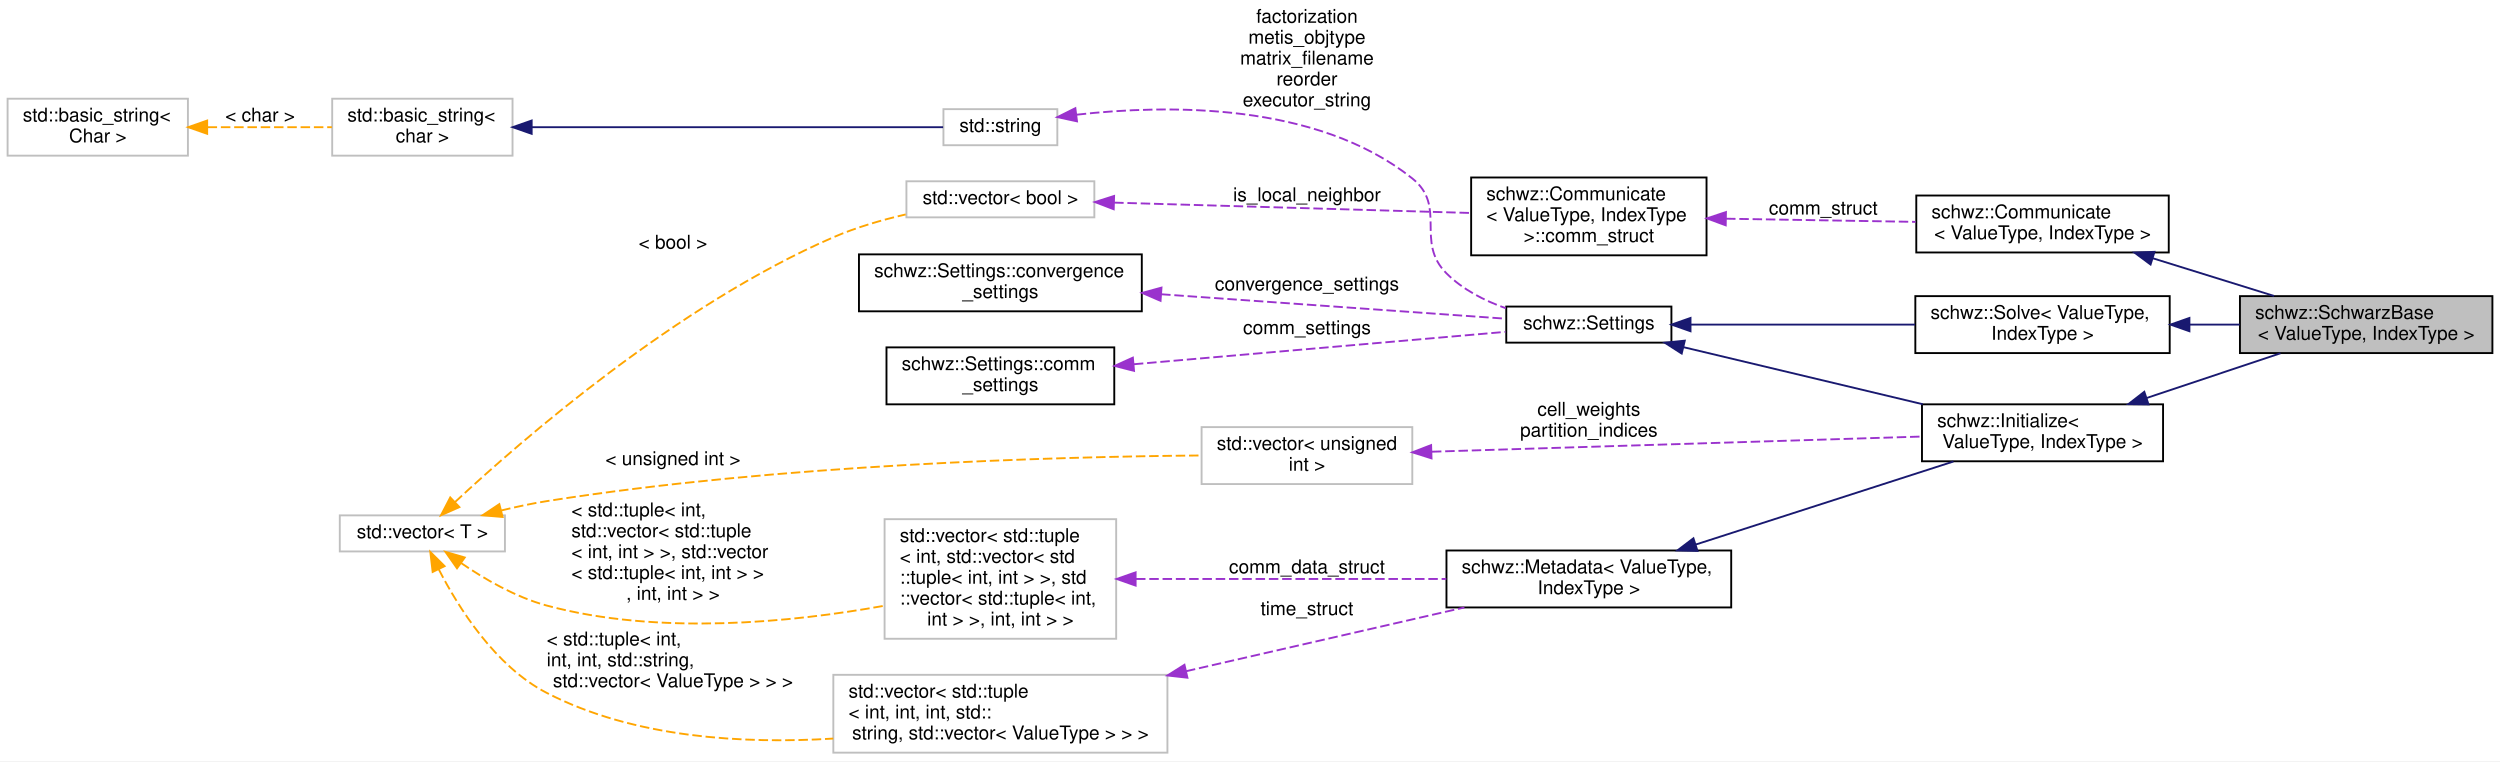
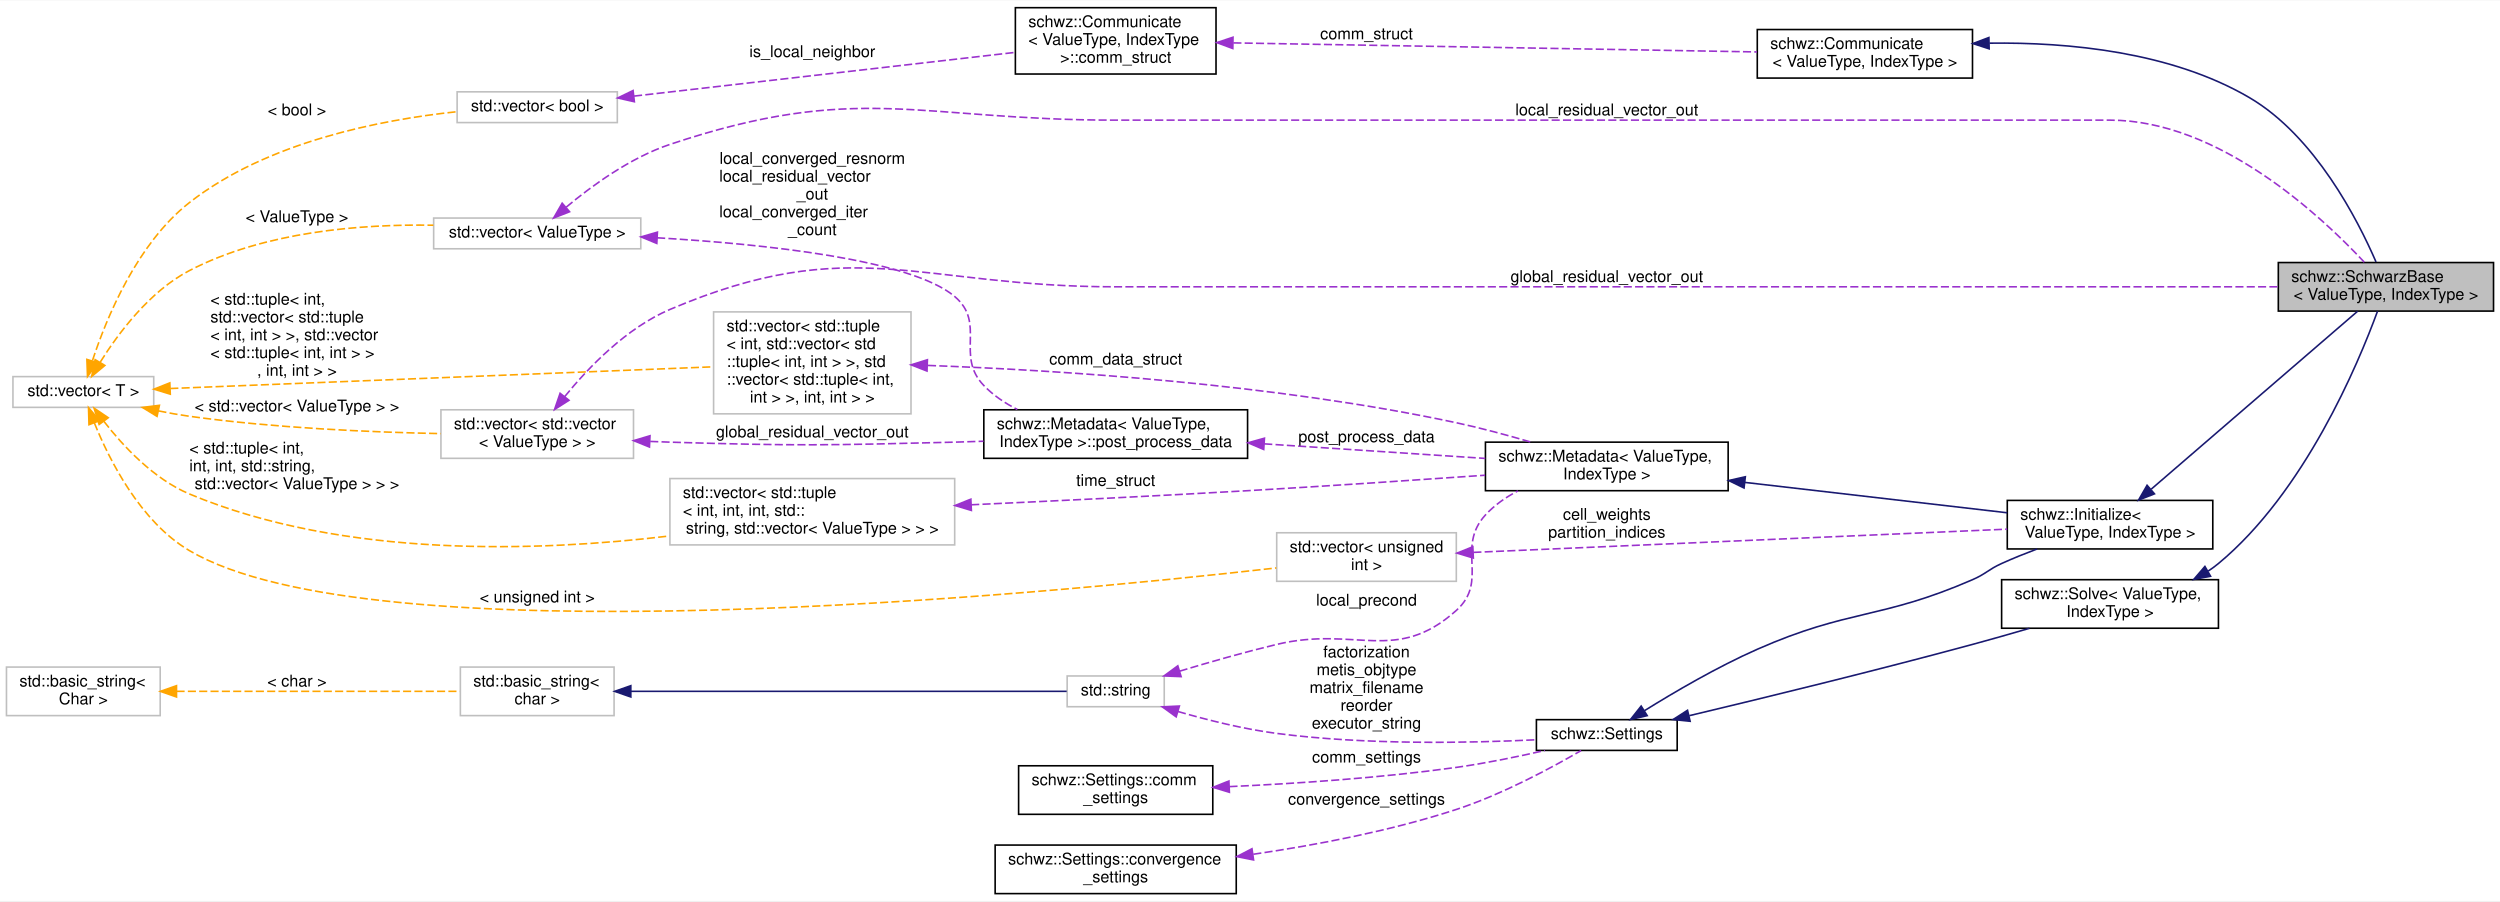
- <svg xmlns="http://www.w3.org/2000/svg" xmlns:xlink="http://www.w3.org/1999/xlink" width="1317pt" height="401pt" viewBox="0.00 0.00 1317.00 401.00">
-   <g id="graph0" class="graph" transform="scale(1 1) rotate(0) translate(4 397)">
-     <polygon fill="#ffffff" stroke="transparent" points="-4,4 -4,-397 1313,-397 1313,4 -4,4" />
+ <svg xmlns="http://www.w3.org/2000/svg" xmlns:xlink="http://www.w3.org/1999/xlink" width="1545pt" height="557pt" viewBox="0.00 0.00 1545.00 556.50">
+   <g id="graph0" class="graph" transform="scale(1 1) rotate(0) translate(4 552.5)">
+     <polygon fill="#ffffff" stroke="transparent" points="-4,4 -4,-552.5 1541,-552.5 1541,4 -4,4" />
    <g id="node1" class="node">
-       <polygon fill="#bfbfbf" stroke="#000000" points="1176,-211 1176,-241 1309,-241 1309,-211 1176,-211" />
-       <text text-anchor="start" x="1184" y="-229" font-family="Helvetica,sans-Serif" font-size="10.00" fill="#000000">schwz::SchwarzBase</text>
-       <text text-anchor="middle" x="1242.5" y="-218" font-family="Helvetica,sans-Serif" font-size="10.00" fill="#000000">&lt; ValueType, IndexType &gt;</text>
+       <polygon fill="#bfbfbf" stroke="#000000" points="1404,-360.5 1404,-390.5 1537,-390.5 1537,-360.5 1404,-360.5" />
+       <text text-anchor="start" x="1412" y="-378.5" font-family="Helvetica,sans-Serif" font-size="10.00" fill="#000000">schwz::SchwarzBase</text>
+       <text text-anchor="middle" x="1470.5" y="-367.5" font-family="Helvetica,sans-Serif" font-size="10.00" fill="#000000">&lt; ValueType, IndexType &gt;</text>
    </g>
    <g id="node2" class="node">
      <g id="a_node2">
        <a xlink:href="classschwz_1_1Initialize.html" target="_top" xlink:title="The initialization class that provides methods for initialization of the solver. ">
-           <polygon fill="#ffffff" stroke="#000000" points="1008.5,-154 1008.5,-184 1135.5,-184 1135.5,-154 1008.5,-154" />
-           <text text-anchor="start" x="1016.5" y="-172" font-family="Helvetica,sans-Serif" font-size="10.00" fill="#000000">schwz::Initialize&lt;</text>
-           <text text-anchor="middle" x="1072" y="-161" font-family="Helvetica,sans-Serif" font-size="10.00" fill="#000000"> ValueType, IndexType &gt;</text>
+           <polygon fill="#ffffff" stroke="#000000" points="1236.5,-213.5 1236.5,-243.5 1363.5,-243.5 1363.5,-213.5 1236.5,-213.5" />
+           <text text-anchor="start" x="1244.5" y="-231.5" font-family="Helvetica,sans-Serif" font-size="10.00" fill="#000000">schwz::Initialize&lt;</text>
+           <text text-anchor="middle" x="1300" y="-220.5" font-family="Helvetica,sans-Serif" font-size="10.00" fill="#000000"> ValueType, IndexType &gt;</text>
        </a>
      </g>
    </g>
    <g id="edge1" class="edge">
-       <path fill="none" stroke="#191970" d="M1126.779,-187.313C1149.561,-194.929 1175.686,-203.663 1197.341,-210.903" />
-       <polygon fill="#191970" stroke="#191970" points="1127.837,-183.977 1117.243,-184.125 1125.618,-190.615 1127.837,-183.977" />
+       <path fill="none" stroke="#191970" d="M1325.482,-250.47C1360.539,-280.695 1422.733,-334.317 1452.992,-360.405" />
+       <polygon fill="#191970" stroke="#191970" points="1327.464,-247.557 1317.604,-243.678 1322.893,-252.859 1327.464,-247.557" />
    </g>
    <g id="node3" class="node">
      <g id="a_node3">
        <a xlink:href="structschwz_1_1Settings.html" target="_top" xlink:title="The struct that contains the solver settings and the parameters to be set by the user. ">
-           <polygon fill="#ffffff" stroke="#000000" points="789.5,-216.5 789.5,-235.5 876.5,-235.5 876.5,-216.5 789.5,-216.5" />
-           <text text-anchor="middle" x="833" y="-223.5" font-family="Helvetica,sans-Serif" font-size="10.00" fill="#000000">schwz::Settings</text>
+           <polygon fill="#ffffff" stroke="#000000" points="945.5,-89 945.5,-108 1032.5,-108 1032.5,-89 945.5,-89" />
+           <text text-anchor="middle" x="989" y="-96" font-family="Helvetica,sans-Serif" font-size="10.00" fill="#000000">schwz::Settings</text>
        </a>
      </g>
    </g>
    <g id="edge2" class="edge">
-       <path fill="none" stroke="#191970" d="M882.956,-214.086C919.568,-205.354 969.539,-193.436 1008.909,-184.047" />
-       <polygon fill="#191970" stroke="#191970" points="881.918,-210.735 873.003,-216.459 883.542,-217.544 881.918,-210.735" />
-     </g>
-     <g id="node17" class="node">
-       <g id="a_node17">
+       <path fill="none" stroke="#191970" d="M1012.222,-113.518C1030.626,-124.976 1057.272,-140.595 1082,-151.5 1138.842,-176.567 1158.023,-169.743 1215,-194.5 1223.394,-198.147 1224.665,-200.722 1233,-204.5 1239.977,-207.662 1247.505,-210.701 1254.907,-213.489" />
+       <polygon fill="#191970" stroke="#191970" points="1013.973,-110.484 1003.648,-108.109 1010.239,-116.405 1013.973,-110.484" />
+     </g>
+     <g id="node20" class="node">
+       <g id="a_node20">
        <a xlink:href="classschwz_1_1Solve.html" target="_top" xlink:title="The Solver class the provides the solver and the convergence checking methods. ">
-           <polygon fill="#ffffff" stroke="#000000" points="1005,-211 1005,-241 1139,-241 1139,-211 1005,-211" />
-           <text text-anchor="start" x="1013" y="-229" font-family="Helvetica,sans-Serif" font-size="10.00" fill="#000000">schwz::Solve&lt; ValueType,</text>
-           <text text-anchor="middle" x="1072" y="-218" font-family="Helvetica,sans-Serif" font-size="10.00" fill="#000000"> IndexType &gt;</text>
-         </a>
-       </g>
-     </g>
-     <g id="edge20" class="edge">
-       <path fill="none" stroke="#191970" d="M886.569,-226C921.517,-226 967.417,-226 1004.805,-226" />
-       <polygon fill="#191970" stroke="#191970" points="886.558,-222.5 876.558,-226 886.558,-229.5 886.558,-222.5" />
+           <polygon fill="#ffffff" stroke="#000000" points="1233,-164.5 1233,-194.5 1367,-194.5 1367,-164.5 1233,-164.5" />
+           <text text-anchor="start" x="1241" y="-182.5" font-family="Helvetica,sans-Serif" font-size="10.00" fill="#000000">schwz::Solve&lt; ValueType,</text>
+           <text text-anchor="middle" x="1300" y="-171.5" font-family="Helvetica,sans-Serif" font-size="10.00" fill="#000000"> IndexType &gt;</text>
+         </a>
+       </g>
+     </g>
+     <g id="edge26" class="edge">
+       <path fill="none" stroke="#191970" d="M1039.966,-110.465C1085.878,-121.4 1155.148,-138.291 1215,-154.5 1226.432,-157.596 1238.677,-161.091 1250.212,-164.466" />
+       <polygon fill="#191970" stroke="#191970" points="1040.503,-106.995 1029.964,-108.088 1038.885,-113.805 1040.503,-106.995" />
    </g>
    <g id="node4" class="node">
      <g id="a_node4">
        <a xlink:href="structschwz_1_1Settings_1_1comm__settings.html" target="_top" xlink:title="The settings for the various available communication paradigms. ">
-           <polygon fill="#ffffff" stroke="#000000" points="463,-184 463,-214 583,-214 583,-184 463,-184" />
-           <text text-anchor="start" x="471" y="-202" font-family="Helvetica,sans-Serif" font-size="10.00" fill="#000000">schwz::Settings::comm</text>
-           <text text-anchor="middle" x="523" y="-191" font-family="Helvetica,sans-Serif" font-size="10.00" fill="#000000">_settings</text>
+           <polygon fill="#ffffff" stroke="#000000" points="625.5,-49.5 625.5,-79.5 745.5,-79.5 745.5,-49.5 625.5,-49.5" />
+           <text text-anchor="start" x="633.5" y="-67.5" font-family="Helvetica,sans-Serif" font-size="10.00" fill="#000000">schwz::Settings::comm</text>
+           <text text-anchor="middle" x="685.5" y="-56.5" font-family="Helvetica,sans-Serif" font-size="10.00" fill="#000000">_settings</text>
        </a>
      </g>
    </g>
    <g id="edge3" class="edge">
-       <path fill="none" stroke="#9a32cd" stroke-dasharray="5,2" d="M593.316,-205.124C653.439,-210.361 738.092,-217.734 789.043,-222.172" />
-       <polygon fill="#9a32cd" stroke="#9a32cd" points="593.405,-201.619 583.139,-204.238 592.797,-208.593 593.405,-201.619" />
-       <text text-anchor="middle" x="684.5" y="-221" font-family="Helvetica,sans-Serif" font-size="10.00" fill="#000000"> comm_settings</text>
+       <path fill="none" stroke="#9a32cd" stroke-dasharray="5,2" d="M755.794,-66.618C796.831,-68.491 849.521,-71.992 896,-78.5 914.154,-81.042 934.05,-85.14 950.764,-88.966" />
+       <polygon fill="#9a32cd" stroke="#9a32cd" points="755.765,-63.114 745.622,-66.176 755.461,-70.107 755.765,-63.114" />
+       <text text-anchor="middle" x="840.5" y="-81.5" font-family="Helvetica,sans-Serif" font-size="10.00" fill="#000000"> comm_settings</text>
    </g>
    <g id="node5" class="node">
      <g id="a_node5">
        <a xlink:title="STL class. ">
-           <polygon fill="#ffffff" stroke="#bfbfbf" points="493,-320.5 493,-339.5 553,-339.5 553,-320.5 493,-320.5" />
-           <text text-anchor="middle" x="523" y="-327.5" font-family="Helvetica,sans-Serif" font-size="10.00" fill="#000000">std::string</text>
+           <polygon fill="#ffffff" stroke="#bfbfbf" points="655.5,-116 655.5,-135 715.5,-135 715.5,-116 655.5,-116" />
+           <text text-anchor="middle" x="685.5" y="-123" font-family="Helvetica,sans-Serif" font-size="10.00" fill="#000000">std::string</text>
        </a>
      </g>
    </g>
    <g id="edge4" class="edge">
-       <path fill="none" stroke="#9a32cd" stroke-dasharray="5,2" d="M563.227,-336.584C610.75,-341.992 689.693,-343.227 740,-303 758.446,-288.25 741.299,-269.701 758,-253 766.513,-244.487 777.902,-238.641 789.229,-234.634" />
-       <polygon fill="#9a32cd" stroke="#9a32cd" points="563.368,-333.074 553.01,-335.301 562.496,-340.02 563.368,-333.074" />
-       <text text-anchor="middle" x="684.5" y="-385" font-family="Helvetica,sans-Serif" font-size="10.00" fill="#000000"> factorization</text>
-       <text text-anchor="middle" x="684.5" y="-374" font-family="Helvetica,sans-Serif" font-size="10.00" fill="#000000">metis_objtype</text>
-       <text text-anchor="middle" x="684.5" y="-363" font-family="Helvetica,sans-Serif" font-size="10.00" fill="#000000">matrix_filename</text>
-       <text text-anchor="middle" x="684.5" y="-352" font-family="Helvetica,sans-Serif" font-size="10.00" fill="#000000">reorder</text>
-       <text text-anchor="middle" x="684.5" y="-341" font-family="Helvetica,sans-Serif" font-size="10.00" fill="#000000">executor_string</text>
+       <path fill="none" stroke="#9a32cd" stroke-dasharray="5,2" d="M723.993,-113.035C742.266,-107.741 764.536,-102.18 785,-99.5 839.958,-92.301 903.961,-93.53 945.41,-95.573" />
+       <polygon fill="#9a32cd" stroke="#9a32cd" points="722.873,-109.717 714.29,-115.928 724.873,-116.425 722.873,-109.717" />
+       <text text-anchor="middle" x="840.5" y="-146.5" font-family="Helvetica,sans-Serif" font-size="10.00" fill="#000000"> factorization</text>
+       <text text-anchor="middle" x="840.5" y="-135.5" font-family="Helvetica,sans-Serif" font-size="10.00" fill="#000000">metis_objtype</text>
+       <text text-anchor="middle" x="840.5" y="-124.5" font-family="Helvetica,sans-Serif" font-size="10.00" fill="#000000">matrix_filename</text>
+       <text text-anchor="middle" x="840.5" y="-113.5" font-family="Helvetica,sans-Serif" font-size="10.00" fill="#000000">reorder</text>
+       <text text-anchor="middle" x="840.5" y="-102.5" font-family="Helvetica,sans-Serif" font-size="10.00" fill="#000000">executor_string</text>
+     </g>
+     <g id="node9" class="node">
+       <g id="a_node9">
+         <a xlink:href="structschwz_1_1Metadata.html" target="_top" xlink:title="The solver metadata struct. ">
+           <polygon fill="#ffffff" stroke="#000000" points="914,-249.5 914,-279.5 1064,-279.5 1064,-249.5 914,-249.5" />
+           <text text-anchor="start" x="922" y="-267.5" font-family="Helvetica,sans-Serif" font-size="10.00" fill="#000000">schwz::Metadata&lt; ValueType,</text>
+           <text text-anchor="middle" x="989" y="-256.5" font-family="Helvetica,sans-Serif" font-size="10.00" fill="#000000"> IndexType &gt;</text>
+         </a>
+       </g>
+     </g>
+     <g id="edge11" class="edge">
+       <path fill="none" stroke="#9a32cd" stroke-dasharray="5,2" d="M725.013,-137.969C743.176,-143.455 765.069,-149.722 785,-154.5 833.825,-166.205 858.614,-141.987 896,-175.5 916.414,-193.799 895.449,-214.314 914,-234.5 919.599,-240.592 926.6,-245.47 934.061,-249.369" />
+       <polygon fill="#9a32cd" stroke="#9a32cd" points="725.928,-134.589 715.342,-135.017 723.884,-141.284 725.928,-134.589" />
+       <text text-anchor="middle" x="840.5" y="-178.5" font-family="Helvetica,sans-Serif" font-size="10.00" fill="#000000"> local_precond</text>
    </g>
    <g id="node6" class="node">
-       <polygon fill="#ffffff" stroke="#bfbfbf" points="171,-315 171,-345 266,-345 266,-315 171,-315" />
-       <text text-anchor="start" x="179" y="-333" font-family="Helvetica,sans-Serif" font-size="10.00" fill="#000000">std::basic_string&lt;</text>
-       <text text-anchor="middle" x="218.5" y="-322" font-family="Helvetica,sans-Serif" font-size="10.00" fill="#000000"> char &gt;</text>
+       <polygon fill="#ffffff" stroke="#bfbfbf" points="280.5,-110.5 280.5,-140.5 375.5,-140.5 375.5,-110.5 280.5,-110.5" />
+       <text text-anchor="start" x="288.5" y="-128.5" font-family="Helvetica,sans-Serif" font-size="10.00" fill="#000000">std::basic_string&lt;</text>
+       <text text-anchor="middle" x="328" y="-117.5" font-family="Helvetica,sans-Serif" font-size="10.00" fill="#000000"> char &gt;</text>
    </g>
    <g id="edge5" class="edge">
-       <path fill="none" stroke="#191970" d="M276.085,-330C340.529,-330 442.486,-330 492.83,-330" />
-       <polygon fill="#191970" stroke="#191970" points="276.078,-326.5 266.078,-330 276.078,-333.5 276.078,-326.5" />
+       <path fill="none" stroke="#191970" d="M385.845,-125.5C462.709,-125.5 595.715,-125.5 655.211,-125.5" />
+       <polygon fill="#191970" stroke="#191970" points="385.843,-122 375.843,-125.5 385.843,-129 385.843,-122" />
    </g>
    <g id="node7" class="node">
      <g id="a_node7">
        <a xlink:title="STL class. ">
-           <polygon fill="#ffffff" stroke="#bfbfbf" points="0,-315 0,-345 95,-345 95,-315 0,-315" />
-           <text text-anchor="start" x="8" y="-333" font-family="Helvetica,sans-Serif" font-size="10.00" fill="#000000">std::basic_string&lt;</text>
-           <text text-anchor="middle" x="47.5" y="-322" font-family="Helvetica,sans-Serif" font-size="10.00" fill="#000000"> Char &gt;</text>
+           <polygon fill="#ffffff" stroke="#bfbfbf" points="0,-110.5 0,-140.5 95,-140.5 95,-110.5 0,-110.5" />
+           <text text-anchor="start" x="8" y="-128.5" font-family="Helvetica,sans-Serif" font-size="10.00" fill="#000000">std::basic_string&lt;</text>
+           <text text-anchor="middle" x="47.5" y="-117.5" font-family="Helvetica,sans-Serif" font-size="10.00" fill="#000000"> Char &gt;</text>
        </a>
      </g>
    </g>
    <g id="edge6" class="edge">
-       <path fill="none" stroke="#ffa500" stroke-dasharray="5,2" d="M105.357,-330C126.658,-330 150.524,-330 170.826,-330" />
-       <polygon fill="#ffa500" stroke="#ffa500" points="105.133,-326.5 95.133,-330 105.133,-333.5 105.133,-326.5" />
-       <text text-anchor="middle" x="133" y="-333" font-family="Helvetica,sans-Serif" font-size="10.00" fill="#000000"> &lt; char &gt;</text>
+       <path fill="none" stroke="#ffa500" stroke-dasharray="5,2" d="M105.094,-125.5C156.777,-125.5 231.742,-125.5 280.184,-125.5" />
+       <polygon fill="#ffa500" stroke="#ffa500" points="105.083,-122 95.083,-125.5 105.083,-129 105.083,-122" />
+       <text text-anchor="middle" x="179.5" y="-128.5" font-family="Helvetica,sans-Serif" font-size="10.00" fill="#000000"> &lt; char &gt;</text>
    </g>
    <g id="node8" class="node">
      <g id="a_node8">
        <a xlink:href="structschwz_1_1Settings_1_1convergence__settings.html" target="_top" xlink:title="The various convergence settings available. ">
-           <polygon fill="#ffffff" stroke="#000000" points="448.5,-233 448.5,-263 597.5,-263 597.5,-233 448.5,-233" />
-           <text text-anchor="start" x="456.5" y="-251" font-family="Helvetica,sans-Serif" font-size="10.00" fill="#000000">schwz::Settings::convergence</text>
-           <text text-anchor="middle" x="523" y="-240" font-family="Helvetica,sans-Serif" font-size="10.00" fill="#000000">_settings</text>
+           <polygon fill="#ffffff" stroke="#000000" points="611,-.5 611,-30.5 760,-30.5 760,-.5 611,-.5" />
+           <text text-anchor="start" x="619" y="-18.5" font-family="Helvetica,sans-Serif" font-size="10.00" fill="#000000">schwz::Settings::convergence</text>
+           <text text-anchor="middle" x="685.5" y="-7.5" font-family="Helvetica,sans-Serif" font-size="10.00" fill="#000000">_settings</text>
        </a>
      </g>
    </g>
    <g id="edge7" class="edge">
-       <path fill="none" stroke="#9a32cd" stroke-dasharray="5,2" d="M607.654,-241.992C666.35,-237.827 742.128,-232.449 789.138,-229.113" />
-       <polygon fill="#9a32cd" stroke="#9a32cd" points="607.374,-238.503 597.647,-242.702 607.87,-245.486 607.374,-238.503" />
-       <text text-anchor="middle" x="684.5" y="-244" font-family="Helvetica,sans-Serif" font-size="10.00" fill="#000000"> convergence_settings</text>
-     </g>
-     <g id="node9" class="node">
-       <g id="a_node9">
-         <a xlink:href="structschwz_1_1Metadata.html" target="_top" xlink:title="The solver metadata struct. ">
-           <polygon fill="#ffffff" stroke="#000000" points="758,-77 758,-107 908,-107 908,-77 758,-77" />
-           <text text-anchor="start" x="766" y="-95" font-family="Helvetica,sans-Serif" font-size="10.00" fill="#000000">schwz::Metadata&lt; ValueType,</text>
-           <text text-anchor="middle" x="833" y="-84" font-family="Helvetica,sans-Serif" font-size="10.00" fill="#000000"> IndexType &gt;</text>
-         </a>
-       </g>
+       <path fill="none" stroke="#9a32cd" stroke-dasharray="5,2" d="M770.552,-24.822C809.431,-30.506 855.702,-39.295 896,-52.5 924.415,-61.811 955.083,-78.389 973.135,-88.894" />
+       <polygon fill="#9a32cd" stroke="#9a32cd" points="770.708,-21.309 760.316,-23.371 769.726,-28.24 770.708,-21.309" />
+       <text text-anchor="middle" x="840.5" y="-55.5" font-family="Helvetica,sans-Serif" font-size="10.00" fill="#000000"> convergence_settings</text>
    </g>
    <g id="edge8" class="edge">
-       <path fill="none" stroke="#191970" d="M889.3,-110.138C930.629,-123.454 986.117,-141.331 1025.061,-153.877" />
-       <polygon fill="#191970" stroke="#191970" points="890.24,-106.764 879.649,-107.029 888.094,-113.427 890.24,-106.764" />
+       <path fill="none" stroke="#191970" d="M1074.35,-254.62C1125.577,-248.69 1189.656,-241.273 1236.426,-235.859" />
+       <polygon fill="#191970" stroke="#191970" points="1073.816,-251.159 1064.284,-255.785 1074.621,-258.112 1073.816,-251.159" />
    </g>
    <g id="node10" class="node">
-       <polygon fill="#ffffff" stroke="#bfbfbf" points="435,-.5 435,-41.5 611,-41.5 611,-.5 435,-.5" />
-       <text text-anchor="start" x="443" y="-29.5" font-family="Helvetica,sans-Serif" font-size="10.00" fill="#000000">std::vector&lt; std::tuple</text>
-       <text text-anchor="start" x="443" y="-18.5" font-family="Helvetica,sans-Serif" font-size="10.00" fill="#000000">&lt; int, int, int, std::</text>
-       <text text-anchor="middle" x="523" y="-7.5" font-family="Helvetica,sans-Serif" font-size="10.00" fill="#000000">string, std::vector&lt; ValueType &gt; &gt; &gt;</text>
+       <polygon fill="#ffffff" stroke="#bfbfbf" points="410,-216 410,-257 586,-257 586,-216 410,-216" />
+       <text text-anchor="start" x="418" y="-245" font-family="Helvetica,sans-Serif" font-size="10.00" fill="#000000">std::vector&lt; std::tuple</text>
+       <text text-anchor="start" x="418" y="-234" font-family="Helvetica,sans-Serif" font-size="10.00" fill="#000000">&lt; int, int, int, std::</text>
+       <text text-anchor="middle" x="498" y="-223" font-family="Helvetica,sans-Serif" font-size="10.00" fill="#000000">string, std::vector&lt; ValueType &gt; &gt; &gt;</text>
    </g>
    <g id="edge9" class="edge">
-       <path fill="none" stroke="#9a32cd" stroke-dasharray="5,2" d="M620.761,-43.391C668.587,-54.344 724.872,-67.235 767.458,-76.989" />
-       <polygon fill="#9a32cd" stroke="#9a32cd" points="621.533,-39.977 611.004,-41.156 619.971,-46.8 621.533,-39.977" />
-       <text text-anchor="middle" x="684.5" y="-73" font-family="Helvetica,sans-Serif" font-size="10.00" fill="#000000"> time_struct</text>
+       <path fill="none" stroke="#9a32cd" stroke-dasharray="5,2" d="M596.186,-240.792C647.156,-243.136 710.44,-246.223 767,-249.5 815.881,-252.332 870.78,-256.037 913.754,-259.056" />
+       <polygon fill="#9a32cd" stroke="#9a32cd" points="596.311,-237.295 586.161,-240.334 595.991,-244.287 596.311,-237.295" />
+       <text text-anchor="middle" x="685.5" y="-252.5" font-family="Helvetica,sans-Serif" font-size="10.00" fill="#000000"> time_struct</text>
    </g>
    <g id="node11" class="node">
      <g id="a_node11">
        <a xlink:title="STL class. ">
-           <polygon fill="#ffffff" stroke="#bfbfbf" points="175,-106.5 175,-125.5 262,-125.5 262,-106.5 175,-106.5" />
-           <text text-anchor="middle" x="218.5" y="-113.5" font-family="Helvetica,sans-Serif" font-size="10.00" fill="#000000">std::vector&lt; T &gt;</text>
+           <polygon fill="#ffffff" stroke="#bfbfbf" points="4,-301 4,-320 91,-320 91,-301 4,-301" />
+           <text text-anchor="middle" x="47.5" y="-308" font-family="Helvetica,sans-Serif" font-size="10.00" fill="#000000">std::vector&lt; T &gt;</text>
        </a>
      </g>
    </g>
    <g id="edge10" class="edge">
-       <path fill="none" stroke="#ffa500" stroke-dasharray="5,2" d="M227.151,-97.055C237.496,-76.899 256.879,-46.025 284,-32 329.935,-8.246 387.718,-4.995 434.961,-7.922" />
-       <polygon fill="#ffa500" stroke="#ffa500" points="223.919,-95.698 222.688,-106.221 230.213,-98.763 223.919,-95.698" />
-       <text text-anchor="start" x="284" y="-57" font-family="Helvetica,sans-Serif" font-size="10.00" fill="#000000"> &lt; std::tuple&lt; int,</text>
-       <text text-anchor="start" x="284" y="-46" font-family="Helvetica,sans-Serif" font-size="10.00" fill="#000000"> int, int, std::string,</text>
-       <text text-anchor="middle" x="350.5" y="-35" font-family="Helvetica,sans-Serif" font-size="10.00" fill="#000000"> std::vector&lt; ValueType &gt; &gt; &gt;</text>
+       <path fill="none" stroke="#ffa500" stroke-dasharray="5,2" d="M60.165,-292.391C71.905,-277.287 90.865,-256.787 113,-247.5 208.419,-207.466 329.161,-211.813 409.744,-221.514" />
+       <polygon fill="#ffa500" stroke="#ffa500" points="57.269,-290.421 54.117,-300.536 62.889,-294.594 57.269,-290.421" />
+       <text text-anchor="start" x="113" y="-272.5" font-family="Helvetica,sans-Serif" font-size="10.00" fill="#000000"> &lt; std::tuple&lt; int,</text>
+       <text text-anchor="start" x="113" y="-261.5" font-family="Helvetica,sans-Serif" font-size="10.00" fill="#000000"> int, int, std::string,</text>
+       <text text-anchor="middle" x="179.5" y="-250.5" font-family="Helvetica,sans-Serif" font-size="10.00" fill="#000000"> std::vector&lt; ValueType &gt; &gt; &gt;</text>
+     </g>
+     <g id="node13" class="node">
+       <polygon fill="#ffffff" stroke="#bfbfbf" points="264,-399 264,-418 392,-418 392,-399 264,-399" />
+       <text text-anchor="middle" x="328" y="-406" font-family="Helvetica,sans-Serif" font-size="10.00" fill="#000000">std::vector&lt; ValueType &gt;</text>
+     </g>
+     <g id="edge14" class="edge">
+       <path fill="none" stroke="#ffa500" stroke-dasharray="5,2" d="M57.984,-329.022C69.14,-346.801 88.544,-372.776 113,-385.5 159.456,-409.67 219.124,-414.328 263.811,-413.562" />
+       <polygon fill="#ffa500" stroke="#ffa500" points="60.796,-326.905 52.655,-320.124 54.79,-330.501 60.796,-326.905" />
+       <text text-anchor="middle" x="179.5" y="-415.5" font-family="Helvetica,sans-Serif" font-size="10.00" fill="#000000"> &lt; ValueType &gt;</text>
+     </g>
+     <g id="node14" class="node">
+       <polygon fill="#ffffff" stroke="#bfbfbf" points="268.5,-269.5 268.5,-299.5 387.5,-299.5 387.5,-269.5 268.5,-269.5" />
+       <text text-anchor="start" x="276.5" y="-287.5" font-family="Helvetica,sans-Serif" font-size="10.00" fill="#000000">std::vector&lt; std::vector</text>
+       <text text-anchor="middle" x="328" y="-276.5" font-family="Helvetica,sans-Serif" font-size="10.00" fill="#000000">&lt; ValueType &gt; &gt;</text>
+     </g>
+     <g id="edge16" class="edge">
+       <path fill="none" stroke="#ffa500" stroke-dasharray="5,2" d="M93.898,-298.827C100.284,-297.528 106.782,-296.364 113,-295.5 165.197,-288.244 225.118,-285.644 268.42,-284.772" />
+       <polygon fill="#ffa500" stroke="#ffa500" points="93.052,-295.429 84.013,-300.957 94.525,-302.272 93.052,-295.429" />
+       <text text-anchor="middle" x="179.5" y="-298.5" font-family="Helvetica,sans-Serif" font-size="10.00" fill="#000000"> &lt; std::vector&lt; ValueType &gt; &gt;</text>
+     </g>
+     <g id="node15" class="node">
+       <polygon fill="#ffffff" stroke="#bfbfbf" points="437,-297 437,-360 559,-360 559,-297 437,-297" />
+       <text text-anchor="start" x="445" y="-348" font-family="Helvetica,sans-Serif" font-size="10.00" fill="#000000">std::vector&lt; std::tuple</text>
+       <text text-anchor="start" x="445" y="-337" font-family="Helvetica,sans-Serif" font-size="10.00" fill="#000000">&lt; int, std::vector&lt; std</text>
+       <text text-anchor="start" x="445" y="-326" font-family="Helvetica,sans-Serif" font-size="10.00" fill="#000000">::tuple&lt; int, int &gt; &gt;, std</text>
+       <text text-anchor="start" x="445" y="-315" font-family="Helvetica,sans-Serif" font-size="10.00" fill="#000000">::vector&lt; std::tuple&lt; int,</text>
+       <text text-anchor="middle" x="498" y="-304" font-family="Helvetica,sans-Serif" font-size="10.00" fill="#000000"> int &gt; &gt;, int, int &gt; &gt;</text>
+     </g>
+     <g id="edge18" class="edge">
+       <path fill="none" stroke="#ffa500" stroke-dasharray="5,2" d="M101.232,-312.647C185.525,-316.015 348.344,-322.52 436.947,-326.061" />
+       <polygon fill="#ffa500" stroke="#ffa500" points="101.237,-309.144 91.105,-312.242 100.957,-316.139 101.237,-309.144" />
+       <text text-anchor="start" x="126" y="-364.5" font-family="Helvetica,sans-Serif" font-size="10.00" fill="#000000"> &lt; std::tuple&lt; int,</text>
+       <text text-anchor="start" x="126" y="-353.5" font-family="Helvetica,sans-Serif" font-size="10.00" fill="#000000"> std::vector&lt; std::tuple</text>
+       <text text-anchor="start" x="126" y="-342.5" font-family="Helvetica,sans-Serif" font-size="10.00" fill="#000000">&lt; int, int &gt; &gt;, std::vector</text>
+       <text text-anchor="start" x="126" y="-331.5" font-family="Helvetica,sans-Serif" font-size="10.00" fill="#000000">&lt; std::tuple&lt; int, int &gt; &gt;</text>
+       <text text-anchor="middle" x="179.5" y="-320.5" font-family="Helvetica,sans-Serif" font-size="10.00" fill="#000000">, int, int &gt; &gt;</text>
+     </g>
+     <g id="node16" class="node">
+       <polygon fill="#ffffff" stroke="#bfbfbf" points="785,-193.5 785,-223.5 896,-223.5 896,-193.5 785,-193.5" />
+       <text text-anchor="start" x="793" y="-211.5" font-family="Helvetica,sans-Serif" font-size="10.00" fill="#000000">std::vector&lt; unsigned</text>
+       <text text-anchor="middle" x="840.5" y="-200.5" font-family="Helvetica,sans-Serif" font-size="10.00" fill="#000000"> int &gt;</text>
+     </g>
+     <g id="edge20" class="edge">
+       <path fill="none" stroke="#ffa500" stroke-dasharray="5,2" d="M54.289,-291.435C63.612,-268.359 82.75,-230.377 113,-212.5 225.949,-145.751 634.687,-184.704 784.749,-201.759" />
+       <polygon fill="#ffa500" stroke="#ffa500" points="50.987,-290.272 50.691,-300.863 57.527,-292.768 50.987,-290.272" />
+       <text text-anchor="middle" x="328" y="-180.5" font-family="Helvetica,sans-Serif" font-size="10.00" fill="#000000"> &lt; unsigned int &gt;</text>
+     </g>
+     <g id="node19" class="node">
+       <polygon fill="#ffffff" stroke="#bfbfbf" points="278.5,-477 278.5,-496 377.5,-496 377.5,-477 278.5,-477" />
+       <text text-anchor="middle" x="328" y="-484" font-family="Helvetica,sans-Serif" font-size="10.00" fill="#000000">std::vector&lt; bool &gt;</text>
+     </g>
+     <g id="edge24" class="edge">
+       <path fill="none" stroke="#ffa500" stroke-dasharray="5,2" d="M53.13,-329.904C61.716,-356.025 80.6,-402.139 113,-427.5 161.005,-465.076 231.322,-478.748 278.326,-483.706" />
+       <polygon fill="#ffa500" stroke="#ffa500" points="56.379,-328.565 50.071,-320.053 49.694,-330.641 56.379,-328.565" />
+       <text text-anchor="middle" x="179.5" y="-481.5" font-family="Helvetica,sans-Serif" font-size="10.00" fill="#000000"> &lt; bool &gt;</text>
    </g>
    <g id="node12" class="node">
-       <polygon fill="#ffffff" stroke="#bfbfbf" points="462,-60.5 462,-123.5 584,-123.5 584,-60.5 462,-60.5" />
-       <text text-anchor="start" x="470" y="-111.5" font-family="Helvetica,sans-Serif" font-size="10.00" fill="#000000">std::vector&lt; std::tuple</text>
-       <text text-anchor="start" x="470" y="-100.5" font-family="Helvetica,sans-Serif" font-size="10.00" fill="#000000">&lt; int, std::vector&lt; std</text>
-       <text text-anchor="start" x="470" y="-89.5" font-family="Helvetica,sans-Serif" font-size="10.00" fill="#000000">::tuple&lt; int, int &gt; &gt;, std</text>
-       <text text-anchor="start" x="470" y="-78.5" font-family="Helvetica,sans-Serif" font-size="10.00" fill="#000000">::vector&lt; std::tuple&lt; int,</text>
-       <text text-anchor="middle" x="523" y="-67.5" font-family="Helvetica,sans-Serif" font-size="10.00" fill="#000000"> int &gt; &gt;, int, int &gt; &gt;</text>
+       <g id="a_node12">
+         <a xlink:href="structschwz_1_1Metadata_1_1post__process__data.html" target="_top" xlink:title="The struct used for storing data for post-processing. ">
+           <polygon fill="#ffffff" stroke="#000000" points="604,-269.5 604,-299.5 767,-299.5 767,-269.5 604,-269.5" />
+           <text text-anchor="start" x="612" y="-287.5" font-family="Helvetica,sans-Serif" font-size="10.00" fill="#000000">schwz::Metadata&lt; ValueType,</text>
+           <text text-anchor="middle" x="685.5" y="-276.5" font-family="Helvetica,sans-Serif" font-size="10.00" fill="#000000"> IndexType &gt;::post_process_data</text>
+         </a>
+       </g>
    </g>
    <g id="edge12" class="edge">
-       <path fill="none" stroke="#ffa500" stroke-dasharray="5,2" d="M238.847,-100.427C251.183,-91.984 267.655,-82.398 284,-78 342.901,-62.151 412.809,-69.073 461.751,-77.868" />
-       <polygon fill="#ffa500" stroke="#ffa500" points="236.755,-97.62 230.655,-106.282 240.826,-103.314 236.755,-97.62" />
-       <text text-anchor="start" x="297" y="-125" font-family="Helvetica,sans-Serif" font-size="10.00" fill="#000000"> &lt; std::tuple&lt; int,</text>
-       <text text-anchor="start" x="297" y="-114" font-family="Helvetica,sans-Serif" font-size="10.00" fill="#000000"> std::vector&lt; std::tuple</text>
-       <text text-anchor="start" x="297" y="-103" font-family="Helvetica,sans-Serif" font-size="10.00" fill="#000000">&lt; int, int &gt; &gt;, std::vector</text>
-       <text text-anchor="start" x="297" y="-92" font-family="Helvetica,sans-Serif" font-size="10.00" fill="#000000">&lt; std::tuple&lt; int, int &gt; &gt;</text>
-       <text text-anchor="middle" x="350.5" y="-81" font-family="Helvetica,sans-Serif" font-size="10.00" fill="#000000">, int, int &gt; &gt;</text>
-     </g>
-     <g id="node13" class="node">
-       <polygon fill="#ffffff" stroke="#bfbfbf" points="629,-142 629,-172 740,-172 740,-142 629,-142" />
-       <text text-anchor="start" x="637" y="-160" font-family="Helvetica,sans-Serif" font-size="10.00" fill="#000000">std::vector&lt; unsigned</text>
-       <text text-anchor="middle" x="684.5" y="-149" font-family="Helvetica,sans-Serif" font-size="10.00" fill="#000000"> int &gt;</text>
-     </g>
-     <g id="edge14" class="edge">
-       <path fill="none" stroke="#ffa500" stroke-dasharray="5,2" d="M260,-128.062C267.911,-129.993 276.167,-131.761 284,-133 405.949,-152.292 551.024,-156.375 628.74,-157.061" />
-       <polygon fill="#ffa500" stroke="#ffa500" points="260.777,-124.648 250.221,-125.556 259.039,-131.429 260.777,-124.648" />
-       <text text-anchor="middle" x="350.5" y="-152" font-family="Helvetica,sans-Serif" font-size="10.00" fill="#000000"> &lt; unsigned int &gt;</text>
-     </g>
-     <g id="node16" class="node">
-       <polygon fill="#ffffff" stroke="#bfbfbf" points="473.5,-282.5 473.5,-301.5 572.5,-301.5 572.5,-282.5 473.5,-282.5" />
-       <text text-anchor="middle" x="523" y="-289.5" font-family="Helvetica,sans-Serif" font-size="10.00" fill="#000000">std::vector&lt; bool &gt;</text>
-     </g>
-     <g id="edge18" class="edge">
-       <path fill="none" stroke="#ffa500" stroke-dasharray="5,2" d="M235.711,-132.525C270.372,-164.804 352.353,-236.199 435,-272 446.933,-277.169 460.378,-281.089 473.101,-284.026" />
-       <polygon fill="#ffa500" stroke="#ffa500" points="237.99,-129.864 228.311,-125.555 233.191,-134.959 237.99,-129.864" />
-       <text text-anchor="middle" x="350.5" y="-266" font-family="Helvetica,sans-Serif" font-size="10.00" fill="#000000"> &lt; bool &gt;</text>
-     </g>
-     <g id="edge11" class="edge">
-       <path fill="none" stroke="#9a32cd" stroke-dasharray="5,2" d="M594.44,-92C643.39,-92 708.2,-92 757.913,-92" />
-       <polygon fill="#9a32cd" stroke="#9a32cd" points="594.246,-88.5 584.246,-92 594.246,-95.5 594.246,-88.5" />
-       <text text-anchor="middle" x="684.5" y="-95" font-family="Helvetica,sans-Serif" font-size="10.00" fill="#000000"> comm_data_struct</text>
+       <path fill="none" stroke="#9a32cd" stroke-dasharray="5,2" d="M777.289,-278.451C820.98,-275.572 872.573,-272.172 913.889,-269.45" />
+       <polygon fill="#9a32cd" stroke="#9a32cd" points="776.98,-274.964 767.232,-279.114 777.44,-281.949 776.98,-274.964" />
+       <text text-anchor="middle" x="840.5" y="-279.5" font-family="Helvetica,sans-Serif" font-size="10.00" fill="#000000"> post_process_data</text>
+     </g>
+     <g id="edge27" class="edge">
+       <path fill="none" stroke="#9a32cd" stroke-dasharray="5,2" d="M345.932,-424.738C361.593,-437.823 385.583,-455.338 410,-463.5 526.3,-502.377 562.874,-478.5 685.5,-478.5 685.5,-478.5 685.5,-478.5 1300,-478.5 1367.091,-478.5 1430.412,-419.349 1457.148,-390.698" />
+       <polygon fill="#9a32cd" stroke="#9a32cd" points="347.996,-421.896 338.139,-418.012 343.423,-427.195 347.996,-421.896" />
+       <text text-anchor="middle" x="989" y="-481.5" font-family="Helvetica,sans-Serif" font-size="10.00" fill="#000000"> local_residual_vector_out</text>
    </g>
    <g id="edge13" class="edge">
-       <path fill="none" stroke="#9a32cd" stroke-dasharray="5,2" d="M750.326,-159.038C822.345,-161.269 937,-164.819 1008.206,-167.024" />
-       <polygon fill="#9a32cd" stroke="#9a32cd" points="750.123,-155.531 740.019,-158.719 749.906,-162.527 750.123,-155.531" />
-       <text text-anchor="middle" x="833" y="-178" font-family="Helvetica,sans-Serif" font-size="10.00" fill="#000000"> cell_weights</text>
-       <text text-anchor="middle" x="833" y="-167" font-family="Helvetica,sans-Serif" font-size="10.00" fill="#000000">partition_indices</text>
-     </g>
-     <g id="node14" class="node">
-       <g id="a_node14">
+       <path fill="none" stroke="#9a32cd" stroke-dasharray="5,2" d="M402.104,-405.798C468.307,-401.899 558.904,-392.428 586,-369.5 605.634,-352.886 586.147,-333.015 604,-314.5 609.861,-308.422 617.057,-303.567 624.725,-299.692" />
+       <polygon fill="#9a32cd" stroke="#9a32cd" points="401.902,-402.303 392.113,-406.355 402.292,-409.292 401.902,-402.303" />
+       <text text-anchor="middle" x="498" y="-451.5" font-family="Helvetica,sans-Serif" font-size="10.00" fill="#000000"> local_converged_resnorm</text>
+       <text text-anchor="start" x="440.5" y="-440.5" font-family="Helvetica,sans-Serif" font-size="10.00" fill="#000000">local_residual_vector</text>
+       <text text-anchor="middle" x="498" y="-429.5" font-family="Helvetica,sans-Serif" font-size="10.00" fill="#000000">_out</text>
+       <text text-anchor="start" x="440.5" y="-418.5" font-family="Helvetica,sans-Serif" font-size="10.00" fill="#000000">local_converged_iter</text>
+       <text text-anchor="middle" x="498" y="-407.5" font-family="Helvetica,sans-Serif" font-size="10.00" fill="#000000">_count</text>
+     </g>
+     <g id="edge28" class="edge">
+       <path fill="none" stroke="#9a32cd" stroke-dasharray="5,2" d="M344.922,-307.581C359.791,-325.839 383.198,-350.093 410,-361.5 522.811,-409.511 562.898,-375.5 685.5,-375.5 685.5,-375.5 685.5,-375.5 1300,-375.5 1334.189,-375.5 1372.234,-375.5 1403.696,-375.5" />
+       <polygon fill="#9a32cd" stroke="#9a32cd" points="347.642,-305.378 338.709,-299.682 342.14,-309.706 347.642,-305.378" />
+       <text text-anchor="middle" x="989" y="-378.5" font-family="Helvetica,sans-Serif" font-size="10.00" fill="#000000"> global_residual_vector_out</text>
+     </g>
+     <g id="edge15" class="edge">
+       <path fill="none" stroke="#9a32cd" stroke-dasharray="5,2" d="M397.822,-279.954C401.941,-279.775 406.024,-279.621 410,-279.5 488.186,-277.118 507.802,-277.536 586,-279.5 591.792,-279.645 597.773,-279.838 603.792,-280.064" />
+       <polygon fill="#9a32cd" stroke="#9a32cd" points="397.369,-276.471 387.547,-280.442 397.702,-283.463 397.369,-276.471" />
+       <text text-anchor="middle" x="498" y="-282.5" font-family="Helvetica,sans-Serif" font-size="10.00" fill="#000000"> global_residual_vector_out</text>
+     </g>
+     <g id="edge17" class="edge">
+       <path fill="none" stroke="#9a32cd" stroke-dasharray="5,2" d="M569.499,-326.915C649.758,-323.97 783.481,-315.553 896,-291.5 911.126,-288.267 927.391,-283.87 942.023,-279.564" />
+       <polygon fill="#9a32cd" stroke="#9a32cd" points="568.89,-323.434 559.018,-327.279 569.134,-330.43 568.89,-323.434" />
+       <text text-anchor="middle" x="685.5" y="-327.5" font-family="Helvetica,sans-Serif" font-size="10.00" fill="#000000"> comm_data_struct</text>
+     </g>
+     <g id="edge19" class="edge">
+       <path fill="none" stroke="#9a32cd" stroke-dasharray="5,2" d="M906.526,-211.374C994.625,-215.208 1149.574,-221.953 1236.417,-225.732" />
+       <polygon fill="#9a32cd" stroke="#9a32cd" points="906.527,-207.871 896.384,-210.932 906.223,-214.864 906.527,-207.871" />
+       <text text-anchor="middle" x="989" y="-231.5" font-family="Helvetica,sans-Serif" font-size="10.00" fill="#000000"> cell_weights</text>
+       <text text-anchor="middle" x="989" y="-220.5" font-family="Helvetica,sans-Serif" font-size="10.00" fill="#000000">partition_indices</text>
+     </g>
+     <g id="node17" class="node">
+       <g id="a_node17">
        <a xlink:href="classschwz_1_1Communicate.html" target="_top" xlink:title="The communication class that provides the methods for the communication between the subdomains...">
-           <polygon fill="#ffffff" stroke="#000000" points="1005.5,-264 1005.5,-294 1138.5,-294 1138.5,-264 1005.5,-264" />
-           <text text-anchor="start" x="1013.5" y="-282" font-family="Helvetica,sans-Serif" font-size="10.00" fill="#000000">schwz::Communicate</text>
-           <text text-anchor="middle" x="1072" y="-271" font-family="Helvetica,sans-Serif" font-size="10.00" fill="#000000">&lt; ValueType, IndexType &gt;</text>
-         </a>
-       </g>
-     </g>
-     <g id="edge15" class="edge">
-       <path fill="none" stroke="#191970" d="M1130.078,-260.946C1150.872,-254.482 1174.075,-247.27 1193.977,-241.083" />
-       <polygon fill="#191970" stroke="#191970" points="1128.913,-257.643 1120.402,-263.954 1130.991,-264.328 1128.913,-257.643" />
-     </g>
-     <g id="node15" class="node">
-       <g id="a_node15">
+           <polygon fill="#ffffff" stroke="#000000" points="1082,-504.5 1082,-534.5 1215,-534.5 1215,-504.5 1082,-504.5" />
+           <text text-anchor="start" x="1090" y="-522.5" font-family="Helvetica,sans-Serif" font-size="10.00" fill="#000000">schwz::Communicate</text>
+           <text text-anchor="middle" x="1148.5" y="-511.5" font-family="Helvetica,sans-Serif" font-size="10.00" fill="#000000">&lt; ValueType, IndexType &gt;</text>
+         </a>
+       </g>
+     </g>
+     <g id="edge21" class="edge">
+       <path fill="none" stroke="#191970" d="M1225.468,-526.068C1274.549,-526.718 1337.76,-520.716 1386,-492.5 1426.661,-468.717 1453.172,-416.766 1464.388,-390.846" />
+       <polygon fill="#191970" stroke="#191970" points="1225.297,-522.564 1215.22,-525.834 1225.137,-529.562 1225.297,-522.564" />
+     </g>
+     <g id="node18" class="node">
+       <g id="a_node18">
        <a xlink:href="structschwz_1_1Communicate_1_1comm__struct.html" target="_top" xlink:title="The communication struct used to store the communication data. ">
-           <polygon fill="#ffffff" stroke="#000000" points="771,-262.5 771,-303.5 895,-303.5 895,-262.5 771,-262.5" />
-           <text text-anchor="start" x="779" y="-291.5" font-family="Helvetica,sans-Serif" font-size="10.00" fill="#000000">schwz::Communicate</text>
-           <text text-anchor="start" x="779" y="-280.5" font-family="Helvetica,sans-Serif" font-size="10.00" fill="#000000">&lt; ValueType, IndexType</text>
-           <text text-anchor="middle" x="833" y="-269.5" font-family="Helvetica,sans-Serif" font-size="10.00" fill="#000000"> &gt;::comm_struct</text>
-         </a>
-       </g>
-     </g>
-     <g id="edge16" class="edge">
-       <path fill="none" stroke="#9a32cd" stroke-dasharray="5,2" d="M905.272,-281.79C937.001,-281.259 974.025,-280.64 1005.112,-280.12" />
-       <polygon fill="#9a32cd" stroke="#9a32cd" points="905.111,-278.293 895.17,-281.959 905.228,-285.292 905.111,-278.293" />
-       <text text-anchor="middle" x="956.5" y="-284" font-family="Helvetica,sans-Serif" font-size="10.00" fill="#000000"> comm_struct</text>
-     </g>
-     <g id="edge17" class="edge">
-       <path fill="none" stroke="#9a32cd" stroke-dasharray="5,2" d="M582.923,-290.26C636.932,-288.692 716.034,-286.396 770.749,-284.807" />
-       <polygon fill="#9a32cd" stroke="#9a32cd" points="582.701,-286.765 572.807,-290.554 582.904,-293.762 582.701,-286.765" />
-       <text text-anchor="middle" x="684.5" y="-291" font-family="Helvetica,sans-Serif" font-size="10.00" fill="#000000"> is_local_neighbor</text>
-     </g>
-     <g id="edge19" class="edge">
-       <path fill="none" stroke="#191970" d="M1149.612,-226C1158.385,-226 1167.267,-226 1175.882,-226" />
-       <polygon fill="#191970" stroke="#191970" points="1149.386,-222.5 1139.386,-226 1149.386,-229.5 1149.386,-222.5" />
+           <polygon fill="#ffffff" stroke="#000000" points="623.5,-507 623.5,-548 747.5,-548 747.5,-507 623.5,-507" />
+           <text text-anchor="start" x="631.5" y="-536" font-family="Helvetica,sans-Serif" font-size="10.00" fill="#000000">schwz::Communicate</text>
+           <text text-anchor="start" x="631.5" y="-525" font-family="Helvetica,sans-Serif" font-size="10.00" fill="#000000">&lt; ValueType, IndexType</text>
+           <text text-anchor="middle" x="685.5" y="-514" font-family="Helvetica,sans-Serif" font-size="10.00" fill="#000000"> &gt;::comm_struct</text>
+         </a>
+       </g>
+     </g>
+     <g id="edge22" class="edge">
+       <path fill="none" stroke="#9a32cd" stroke-dasharray="5,2" d="M758.196,-526.244C846.965,-524.71 995.866,-522.137 1081.813,-520.652" />
+       <polygon fill="#9a32cd" stroke="#9a32cd" points="757.88,-522.749 747.942,-526.421 758.001,-529.748 757.88,-522.749" />
+       <text text-anchor="middle" x="840.5" y="-528.5" font-family="Helvetica,sans-Serif" font-size="10.00" fill="#000000"> comm_struct</text>
+     </g>
+     <g id="edge23" class="edge">
+       <path fill="none" stroke="#9a32cd" stroke-dasharray="5,2" d="M387.842,-493.363C453.121,-500.849 557.121,-512.777 623.311,-520.368" />
+       <polygon fill="#9a32cd" stroke="#9a32cd" points="388.043,-489.863 377.709,-492.201 387.245,-496.818 388.043,-489.863" />
+       <text text-anchor="middle" x="498" y="-517.5" font-family="Helvetica,sans-Serif" font-size="10.00" fill="#000000"> is_local_neighbor</text>
+     </g>
+     <g id="edge25" class="edge">
+       <path fill="none" stroke="#191970" d="M1360.646,-199.818C1362.863,-201.278 1364.992,-202.837 1367,-204.5 1420.179,-248.554 1453.223,-327.447 1465.301,-360.395" />
+       <polygon fill="#191970" stroke="#191970" points="1362.137,-196.638 1351.728,-194.664 1358.634,-202.698 1362.137,-196.638" />
    </g>
  </g>
</svg>
